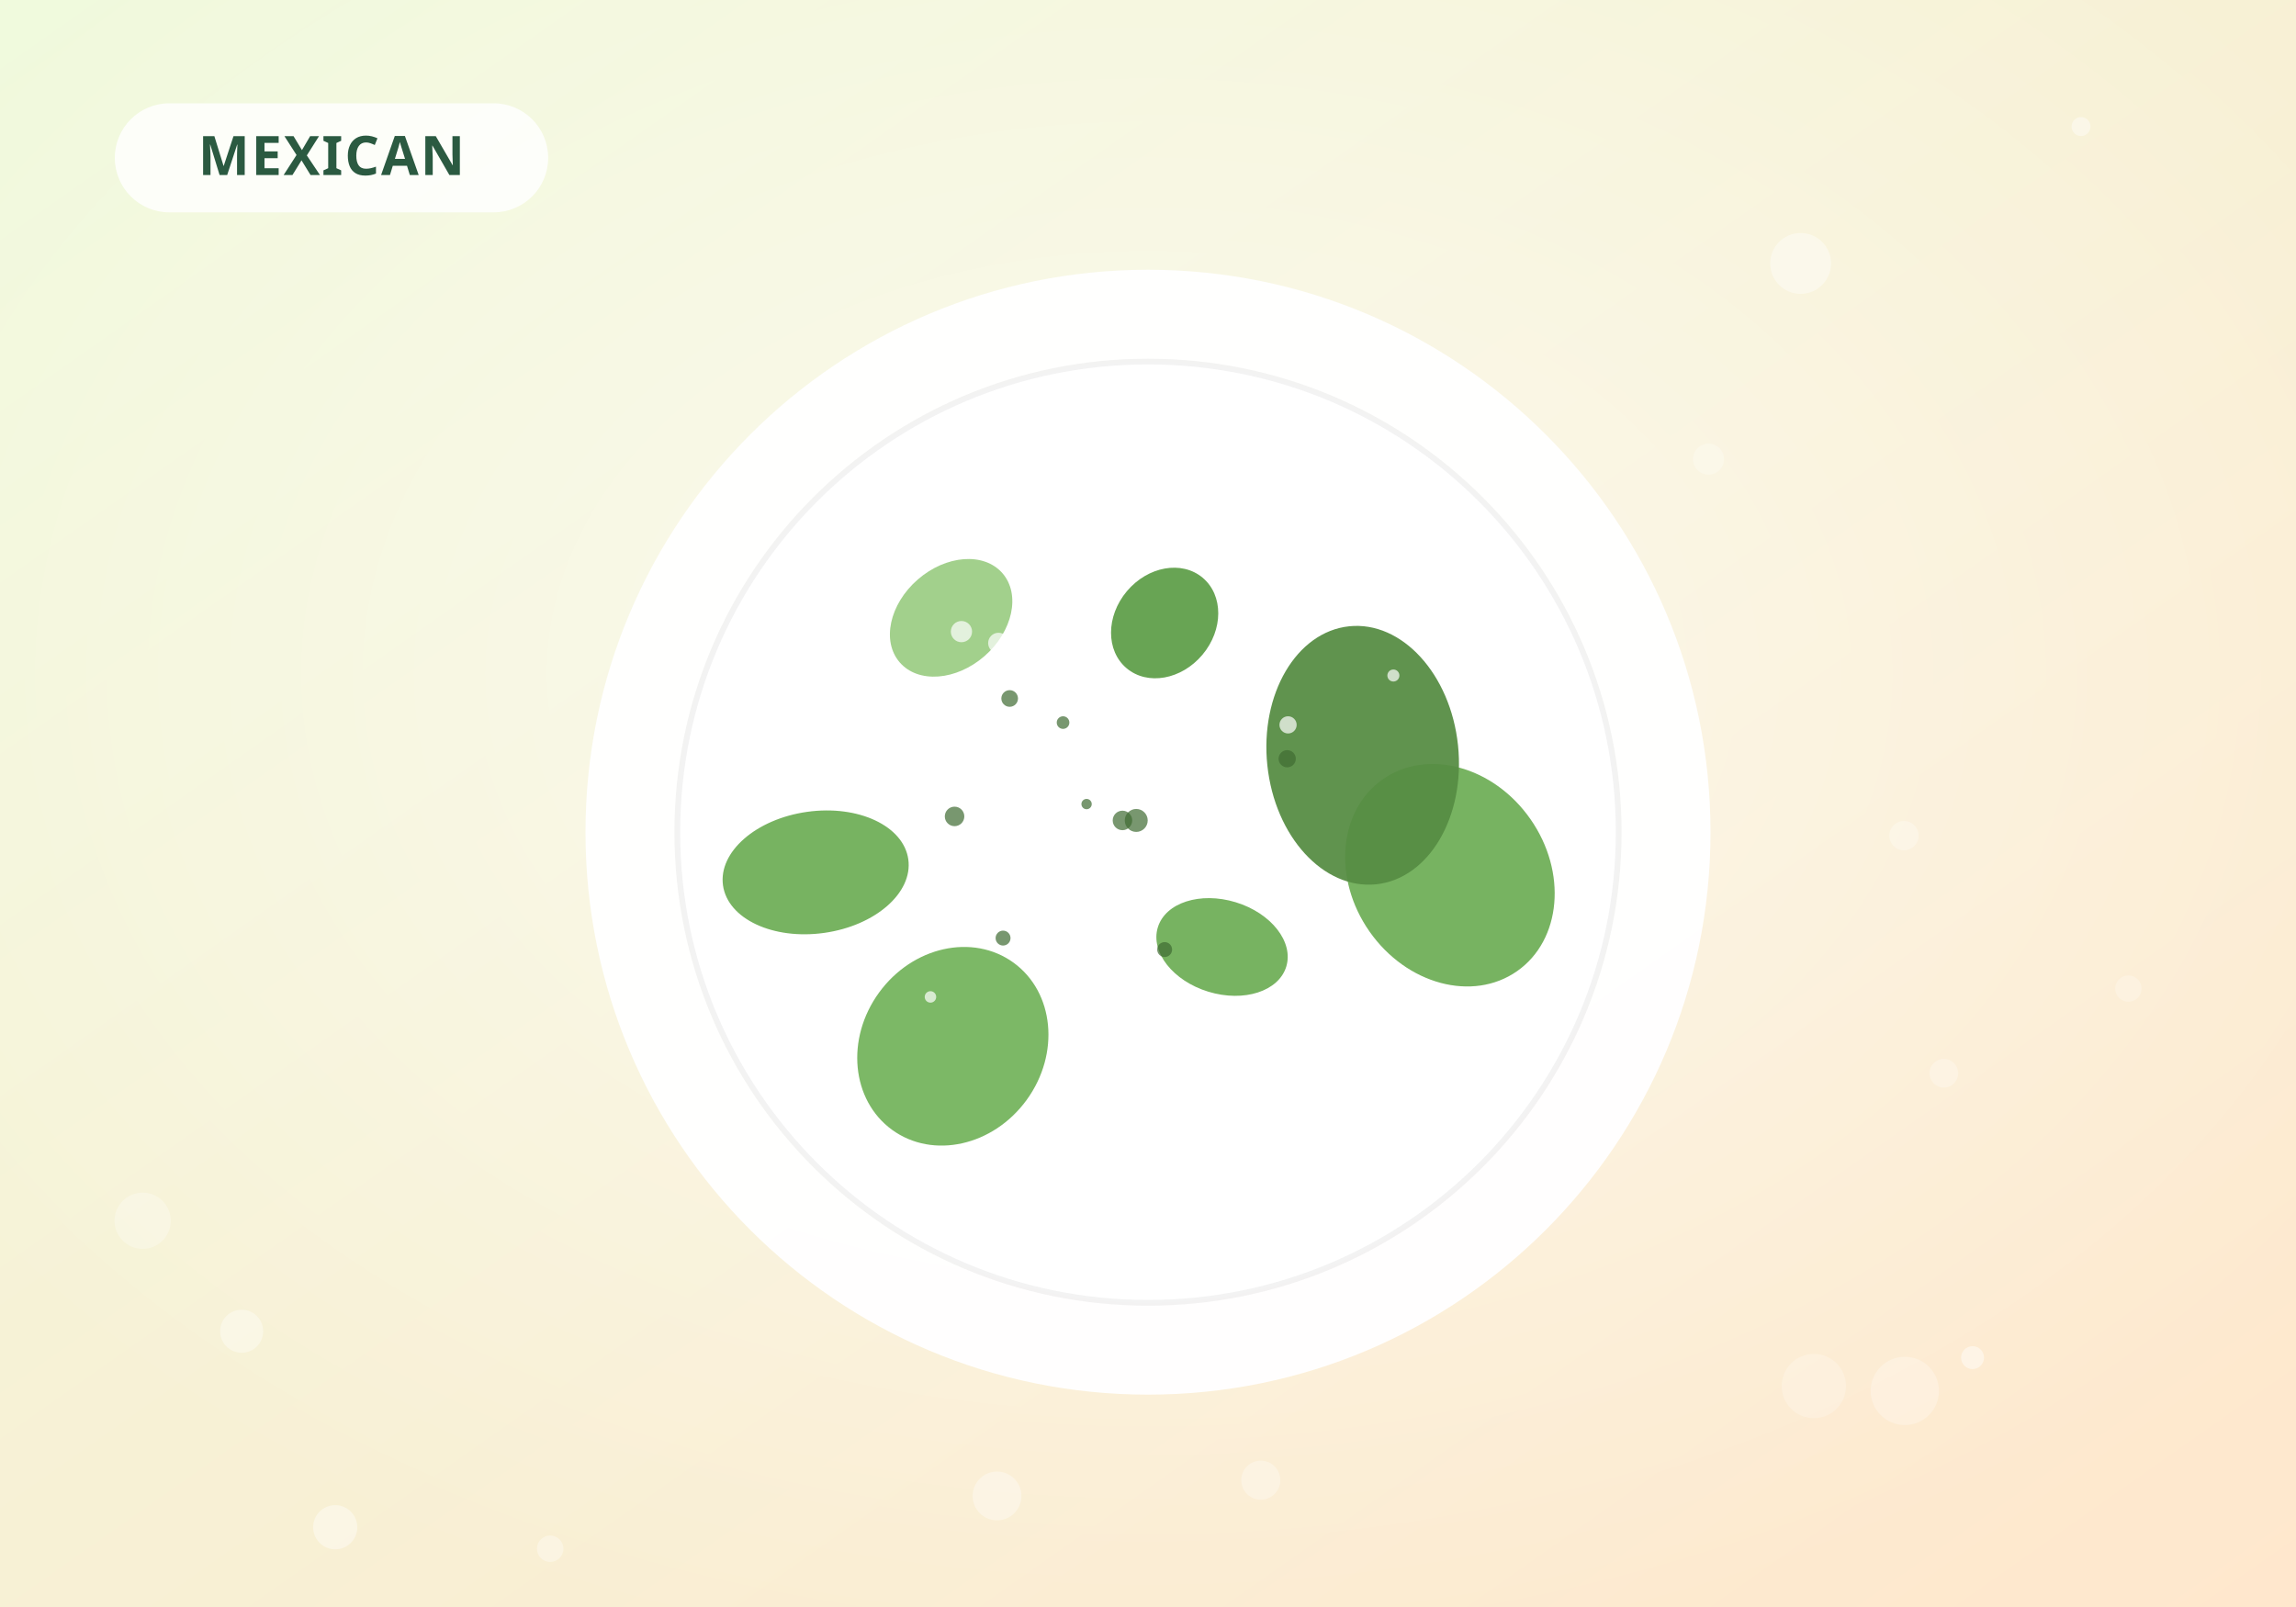
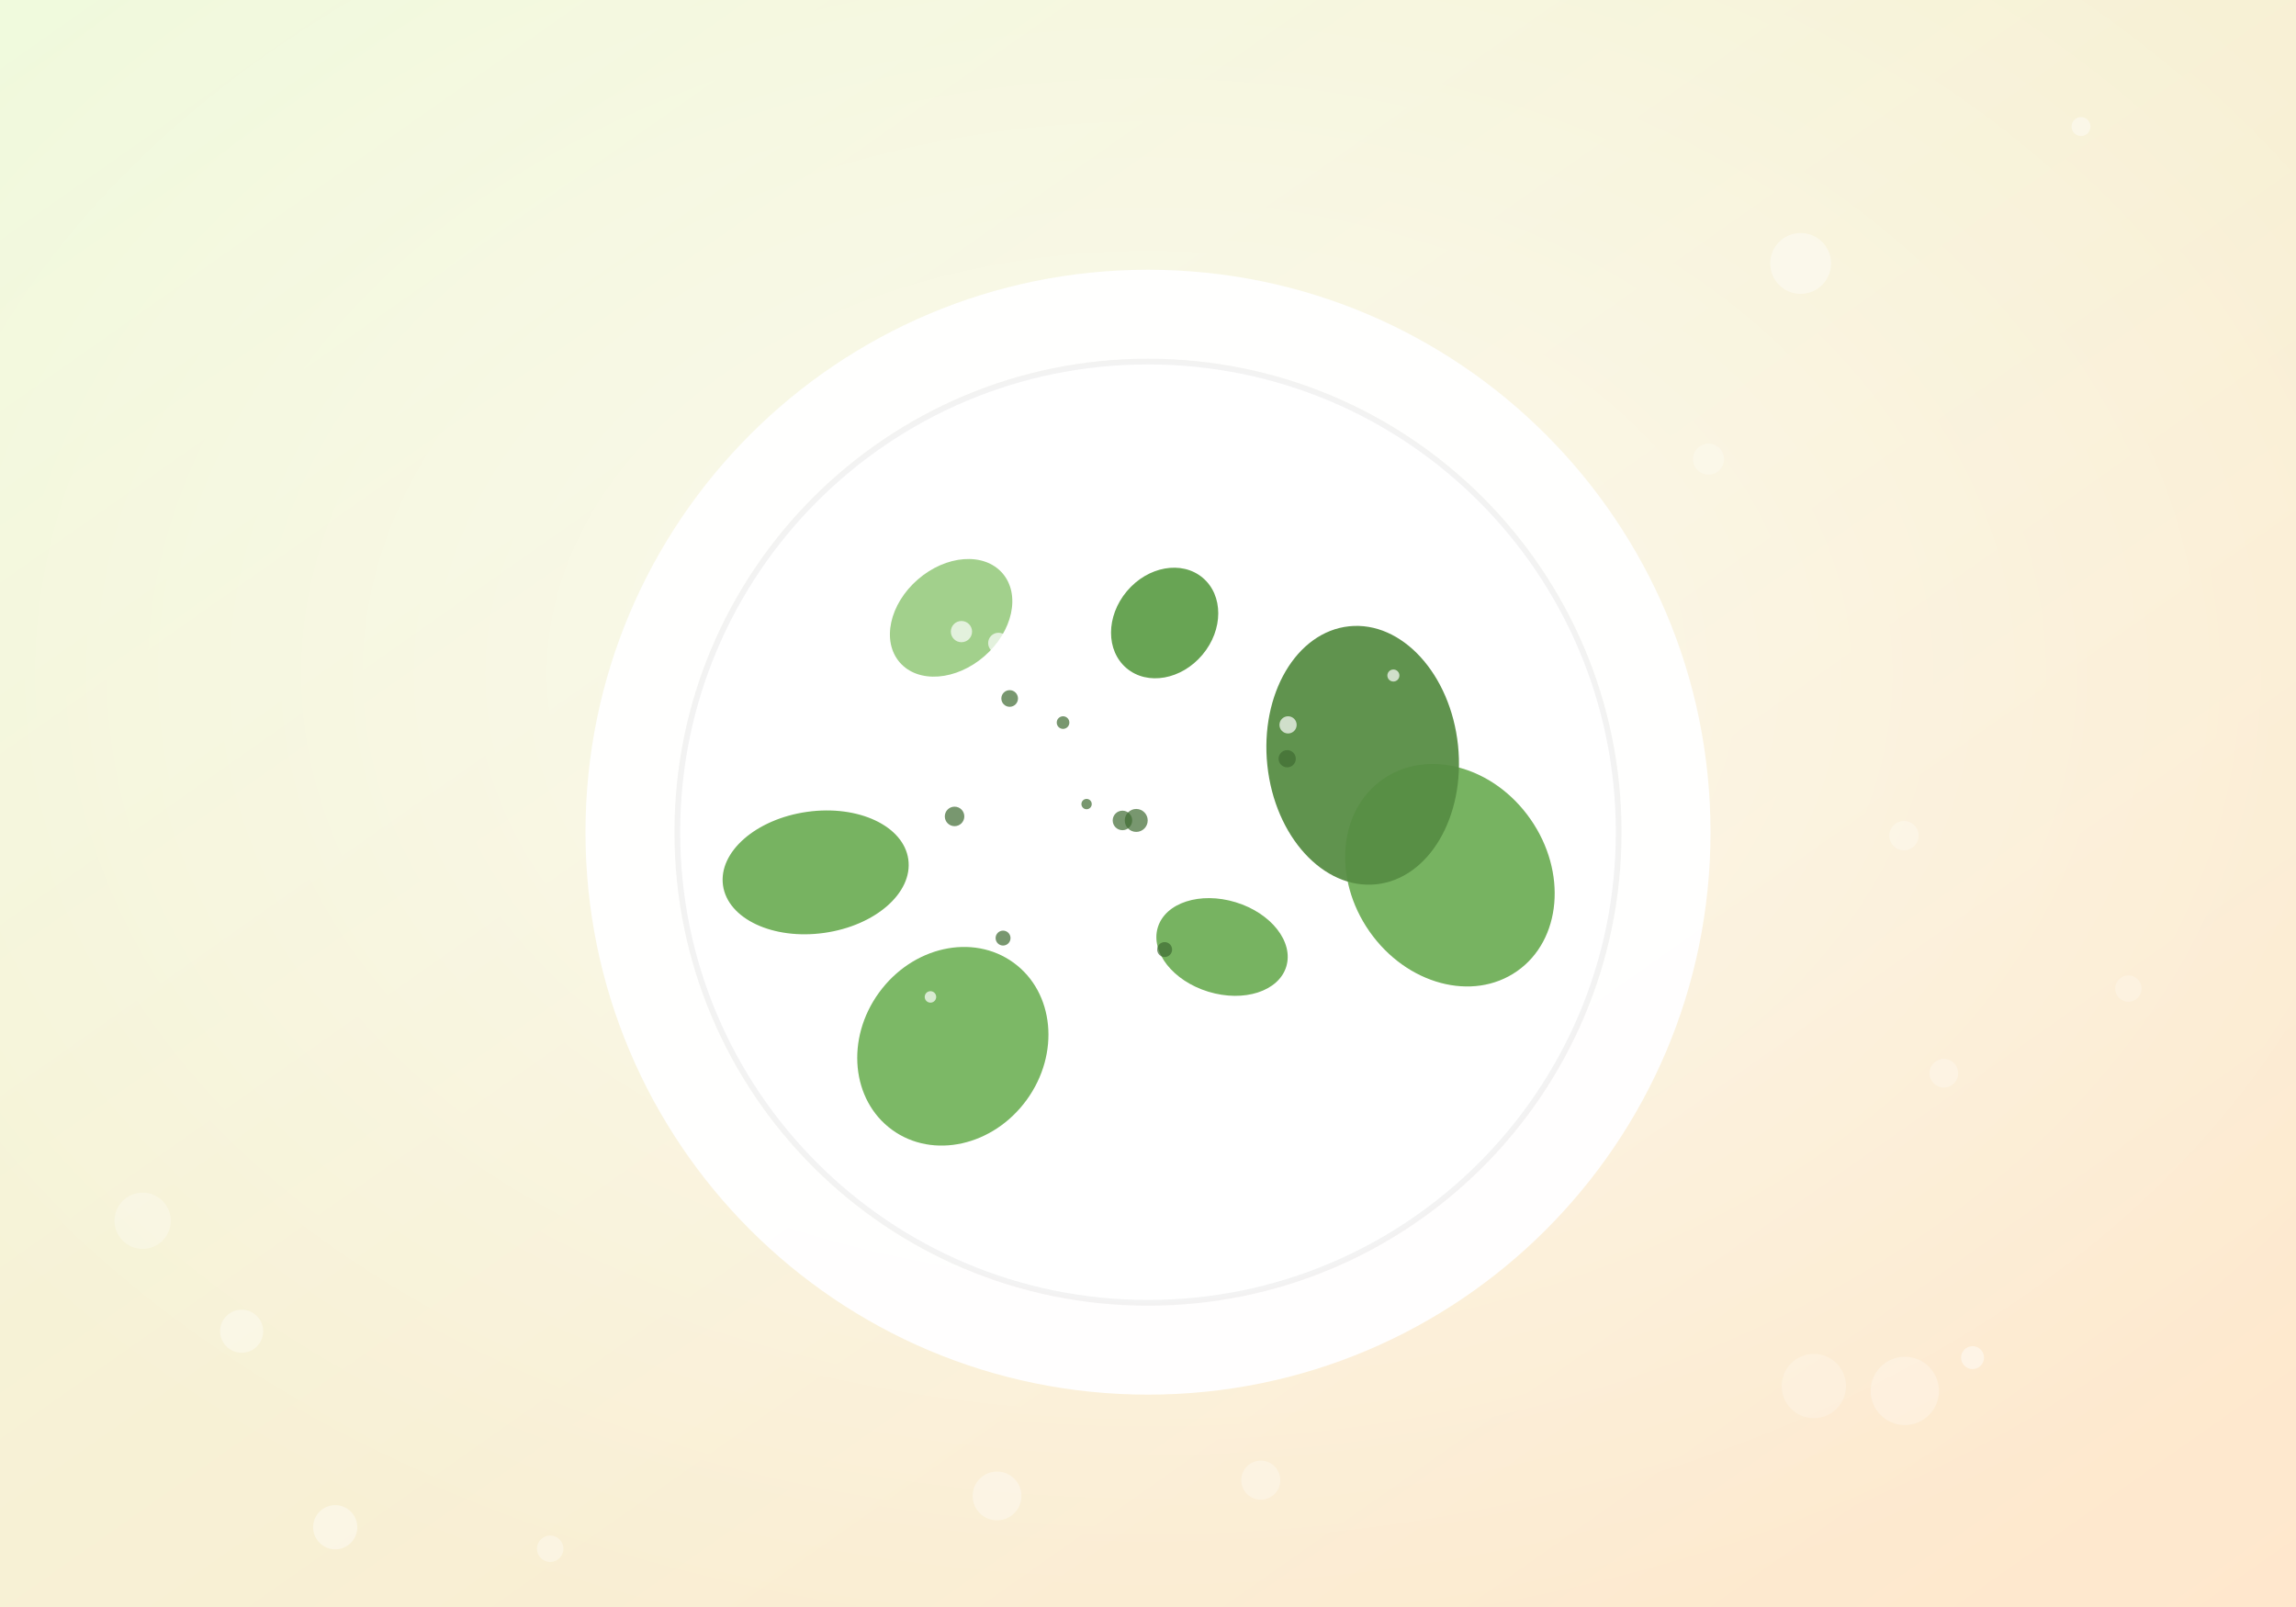
<svg xmlns="http://www.w3.org/2000/svg" viewBox="0 0 800 560" width="800" height="560" role="img" aria-label="Cheese-Stuffed Poblano Chiles">
  <defs>
    <linearGradient id="bg" x1="0" y1="0" x2="1" y2="1">
      <stop offset="0%" stop-color="#f0fadd" />
      <stop offset="100%" stop-color="#ffe7cd" />
    </linearGradient>
    <radialGradient id="glow" cx="50%" cy="42%" r="62%">
      <stop offset="0%" stop-color="#ffffff" stop-opacity="0.55" />
      <stop offset="100%" stop-color="#ffffff" stop-opacity="0" />
    </radialGradient>
  </defs>
  <rect width="800" height="560" fill="url(#bg)" />
  <rect width="800" height="560" fill="url(#glow)" />
  <circle cx="191.7" cy="539.7" r="4.6" fill="#ffffff" opacity="0.33" />
  <circle cx="439.3" cy="515.8" r="6.8" fill="#ffffff" opacity="0.30" />
  <circle cx="49.7" cy="425.4" r="9.8" fill="#ffffff" opacity="0.26" />
  <circle cx="663.4" cy="291.2" r="5.1" fill="#ffffff" opacity="0.28" />
  <circle cx="632.0" cy="483.0" r="11.2" fill="#ffffff" opacity="0.21" />
  <circle cx="725.1" cy="44.1" r="3.3" fill="#ffffff" opacity="0.40" />
  <circle cx="84.2" cy="463.9" r="7.5" fill="#ffffff" opacity="0.36" />
  <circle cx="627.4" cy="91.8" r="10.6" fill="#ffffff" opacity="0.39" />
  <circle cx="595.3" cy="160.0" r="5.4" fill="#ffffff" opacity="0.25" />
  <circle cx="663.7" cy="484.7" r="11.9" fill="#ffffff" opacity="0.26" />
  <circle cx="741.6" cy="344.5" r="4.6" fill="#ffffff" opacity="0.22" />
  <circle cx="677.3" cy="374.0" r="5.0" fill="#ffffff" opacity="0.25" />
  <circle cx="116.8" cy="532.2" r="7.7" fill="#ffffff" opacity="0.39" />
  <circle cx="687.3" cy="473.1" r="4.0" fill="#ffffff" opacity="0.44" />
  <circle cx="347.4" cy="521.3" r="8.5" fill="#ffffff" opacity="0.34" />
  <circle cx="400" cy="290" r="196" fill="#ffffff" opacity="0.96" />
  <circle cx="400" cy="290" r="164" fill="#ffffff" />
  <circle cx="400" cy="290" r="164" fill="none" stroke="#000000" stroke-opacity="0.05" stroke-width="2" />
  <ellipse cx="505.2" cy="305.0" rx="40.8" ry="34.2" fill="#6fae57" opacity="0.94" transform="rotate(55 505.2 305.0)" />
  <ellipse cx="425.8" cy="330.0" rx="23.4" ry="16.3" fill="#6fae57" opacity="0.94" transform="rotate(17 425.8 330.0)" />
  <ellipse cx="332.0" cy="364.6" rx="36.0" ry="31.8" fill="#74b45c" opacity="0.94" transform="rotate(126 332.0 364.6)" />
  <ellipse cx="284.2" cy="304.0" rx="32.6" ry="21.3" fill="#6fae57" opacity="0.94" transform="rotate(172 284.2 304.0)" />
  <ellipse cx="331.4" cy="215.3" rx="23.7" ry="17.7" fill="#9ccd85" opacity="0.94" transform="rotate(139 331.4 215.3)" />
  <ellipse cx="405.8" cy="217.1" rx="20.6" ry="17.2" fill="#5f9e49" opacity="0.94" transform="rotate(130 405.8 217.1)" />
  <ellipse cx="474.8" cy="263.2" rx="45.2" ry="33.4" fill="#568c43" opacity="0.94" transform="rotate(84 474.8 263.2)" />
  <circle cx="391.1" cy="285.9" r="3.4" fill="#3f6b32" opacity="0.7" />
  <circle cx="351.8" cy="243.4" r="2.9" fill="#3f6b32" opacity="0.7" />
  <circle cx="370.4" cy="251.8" r="2.2" fill="#3f6b32" opacity="0.7" />
  <circle cx="361.7" cy="326.0" r="3.3" fill="#ffffff" opacity="0.7" />
  <circle cx="395.9" cy="285.9" r="4.0" fill="#3f6b32" opacity="0.7" />
  <circle cx="395.5" cy="301.0" r="2.7" fill="#ffffff" opacity="0.7" />
  <circle cx="448.5" cy="264.4" r="3.0" fill="#3f6b32" opacity="0.7" />
  <circle cx="405.8" cy="330.9" r="2.6" fill="#3f6b32" opacity="0.7" />
  <circle cx="349.5" cy="326.9" r="2.6" fill="#3f6b32" opacity="0.7" />
  <circle cx="448.8" cy="252.6" r="3.0" fill="#ffffff" opacity="0.7" />
  <circle cx="324.2" cy="347.4" r="2.0" fill="#ffffff" opacity="0.7" />
  <circle cx="378.6" cy="280.2" r="1.8" fill="#3f6b32" opacity="0.7" />
  <circle cx="347.9" cy="224.1" r="3.6" fill="#ffffff" opacity="0.7" />
  <circle cx="332.6" cy="284.5" r="3.4" fill="#3f6b32" opacity="0.7" />
  <circle cx="335.0" cy="220.1" r="3.7" fill="#ffffff" opacity="0.7" />
  <circle cx="485.5" cy="235.4" r="2.1" fill="#ffffff" opacity="0.7" />
-   <g>
-     <rect x="40" y="36" rx="19" ry="19" width="151" height="38" fill="#ffffff" opacity="0.82" />
-     <text x="115.5" y="61" text-anchor="middle" font-family="Segoe UI, system-ui, sans-serif" font-size="19" font-weight="700" fill="#2b5a41" letter-spacing="0.6">MEXICAN</text>
-   </g>
</svg>
